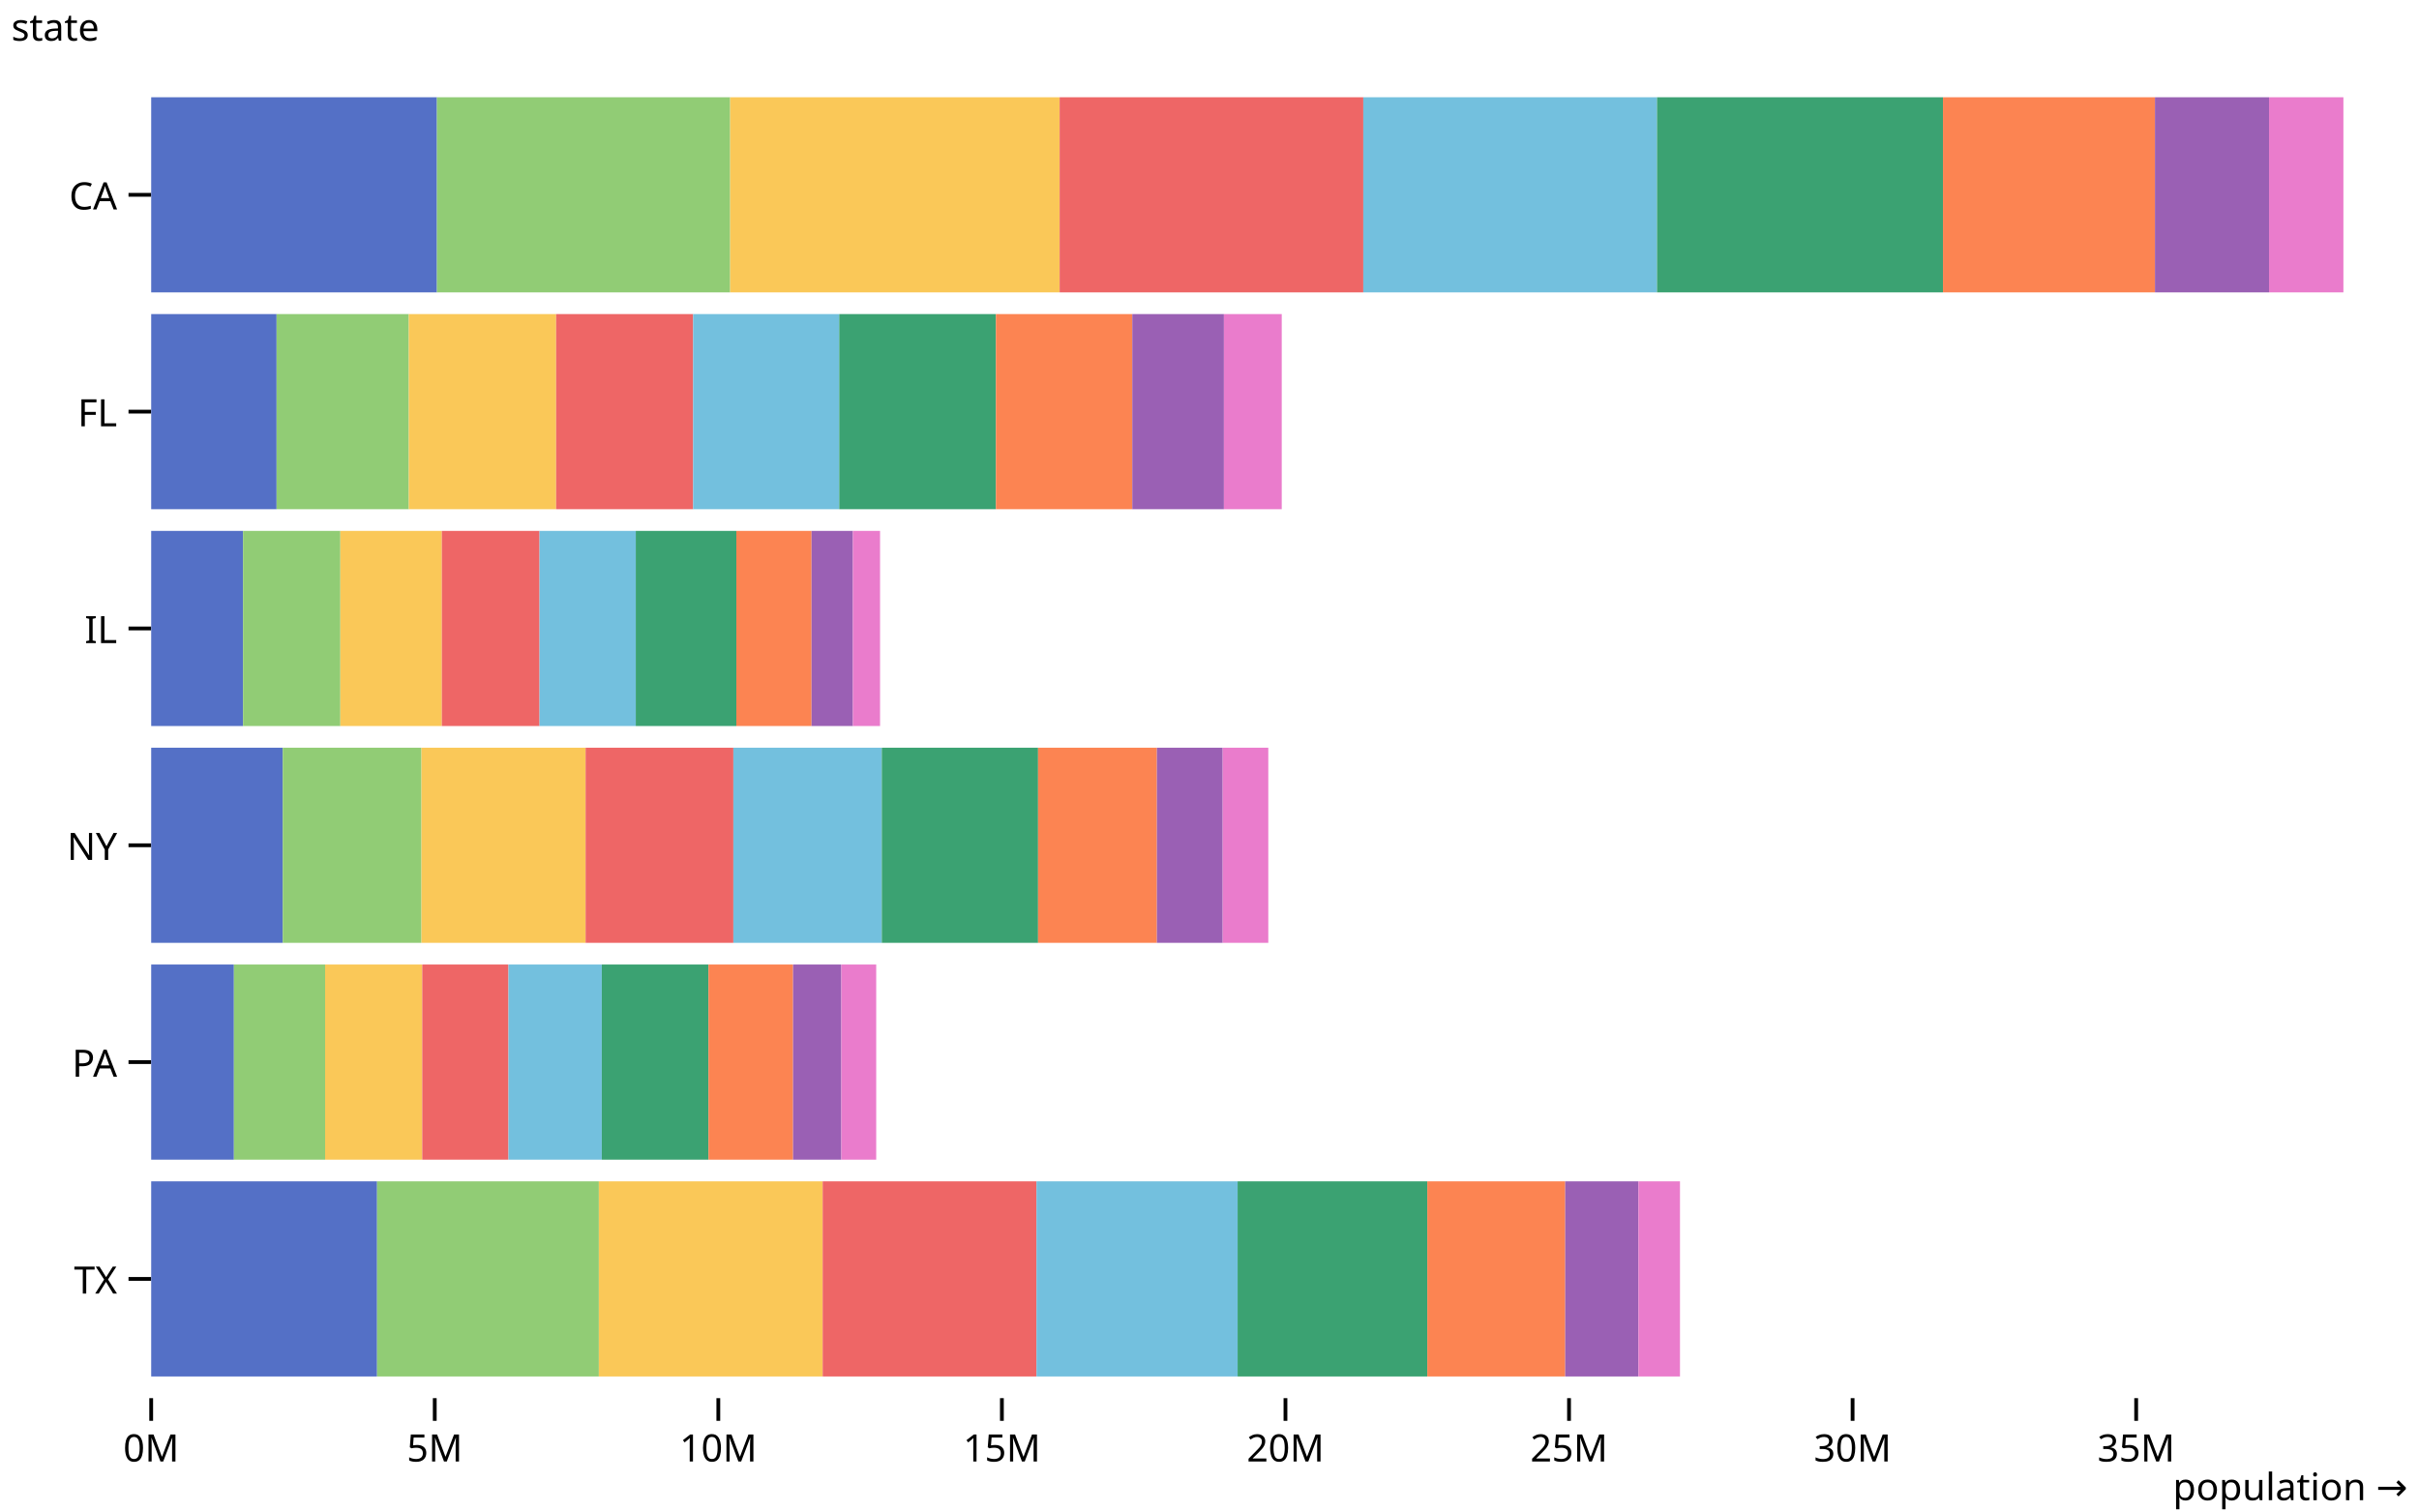
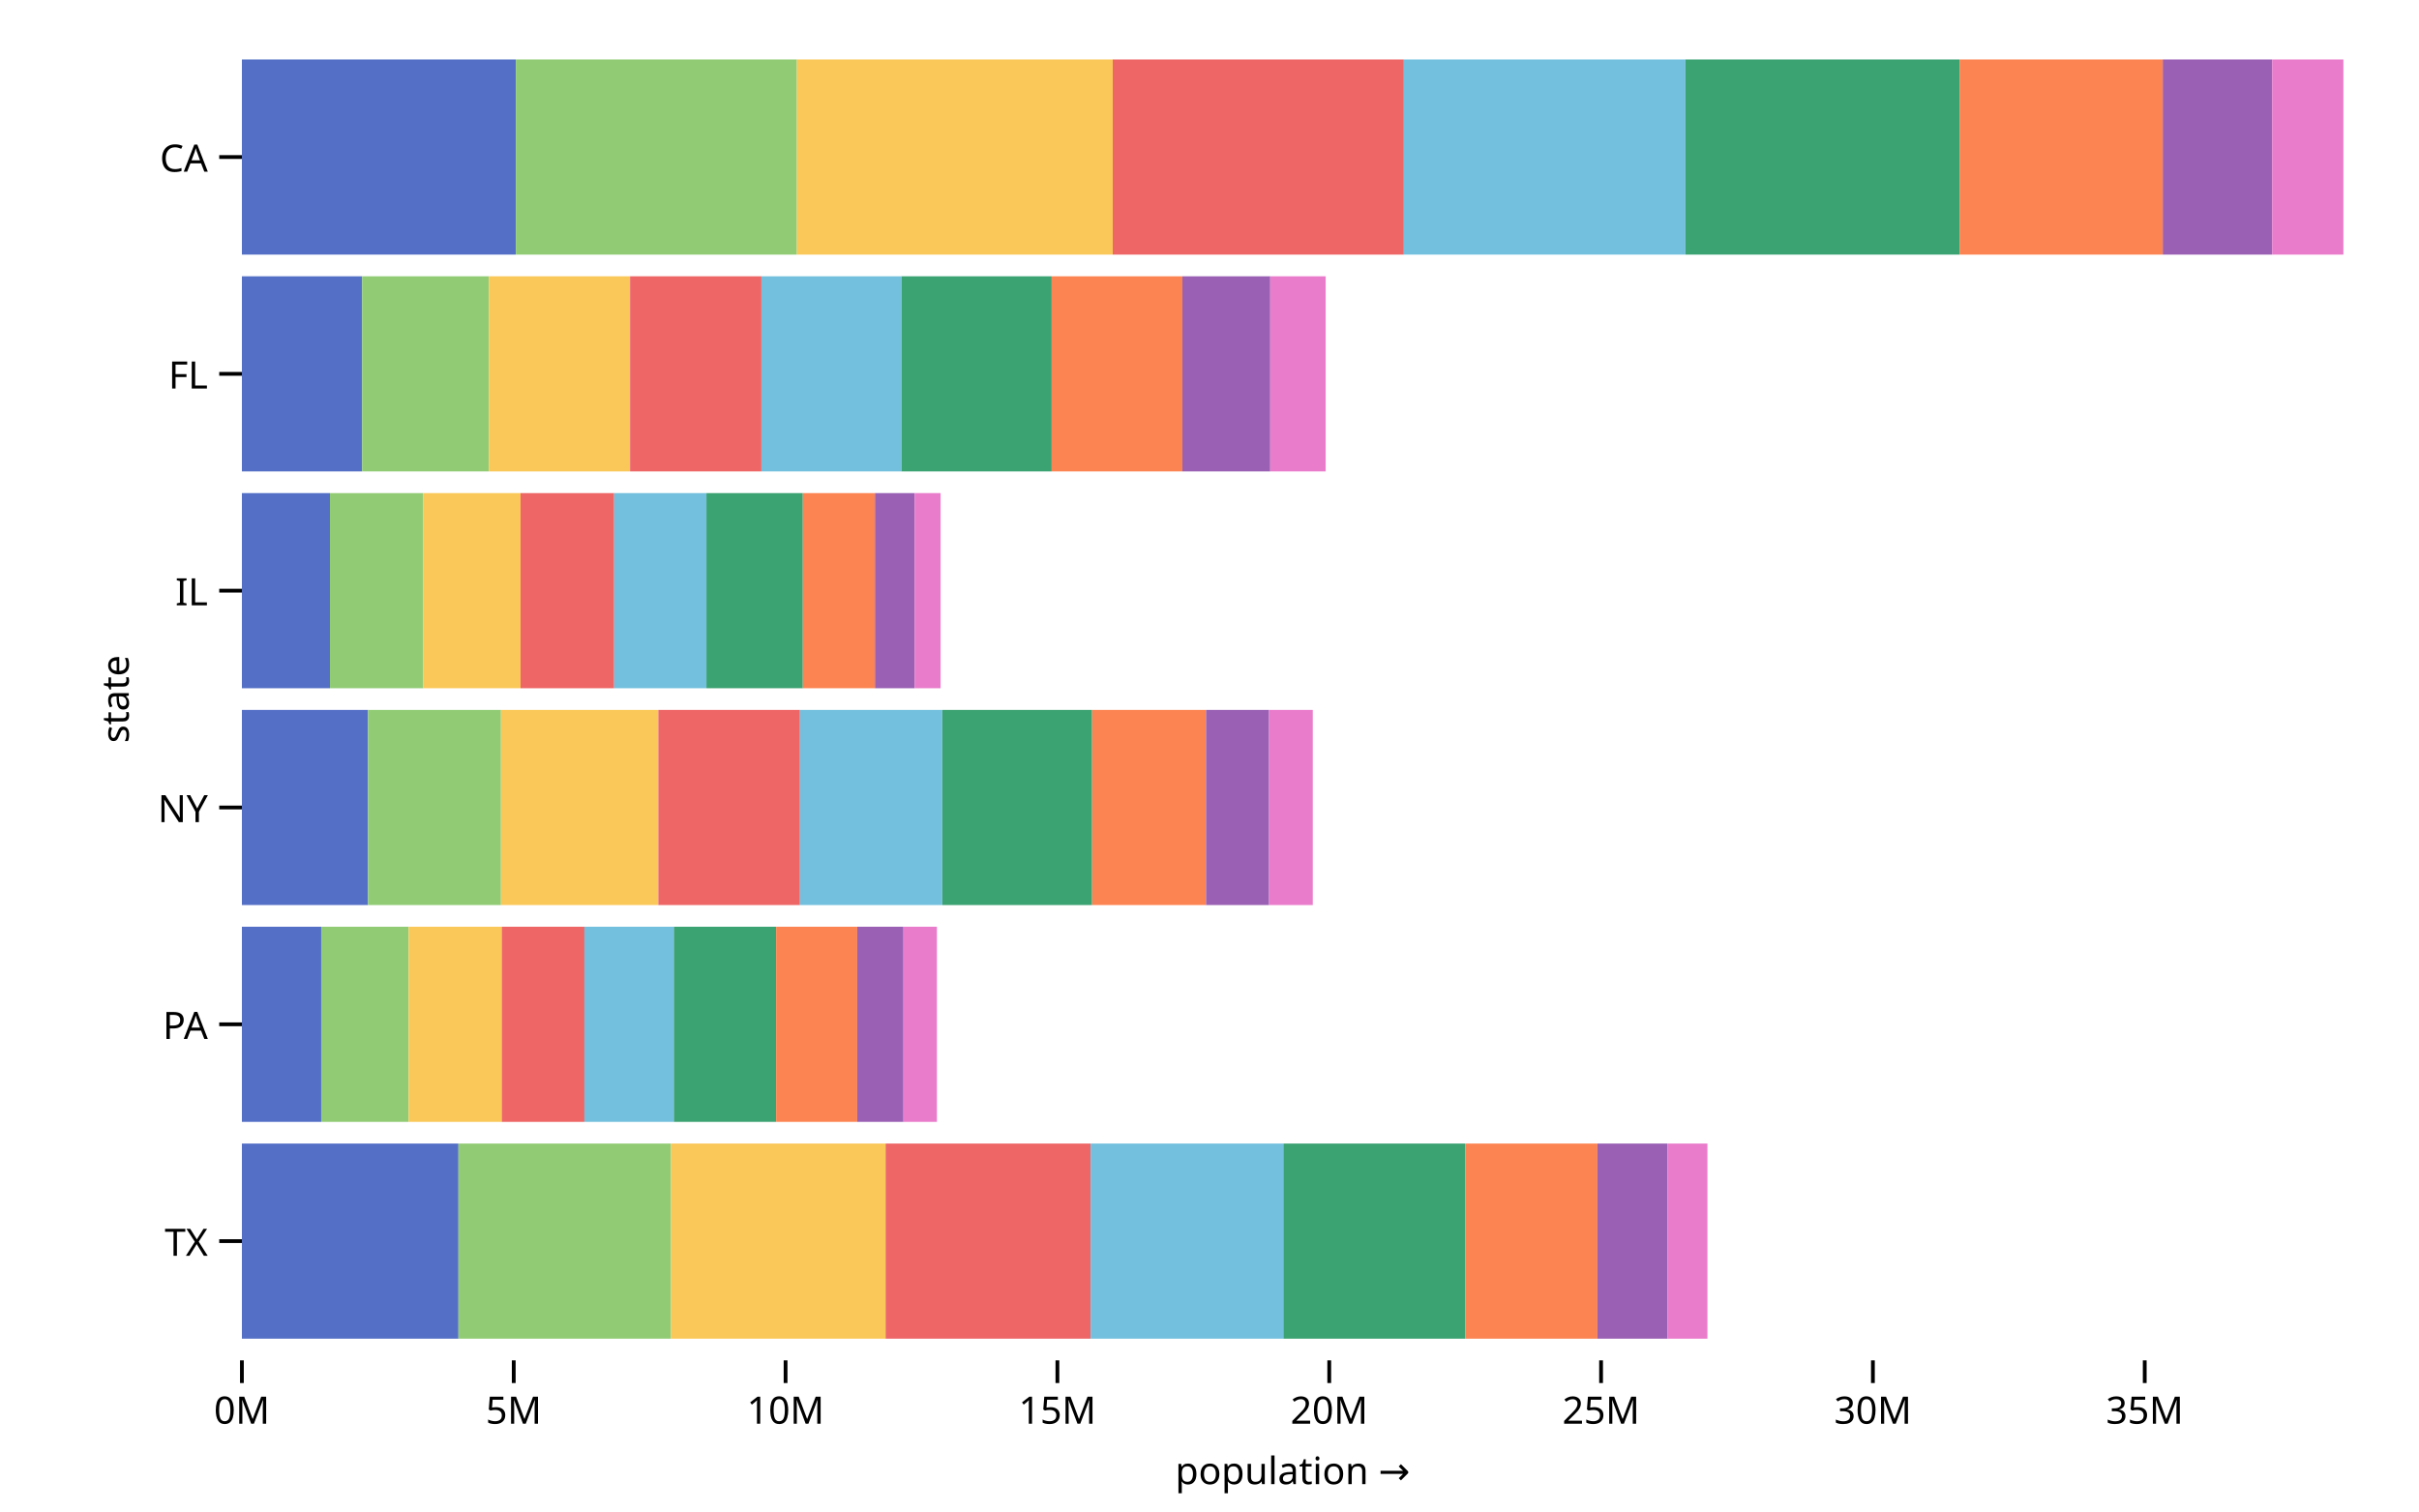
<svg xmlns="http://www.w3.org/2000/svg" width="640" height="400" viewBox="0 0 640 400">
-   <line x1="40" y1="370" x2="40" y2="376" stroke="currentColor" stroke-width="1" />
-   <line x1="115.024" y1="370" x2="115.024" y2="376" stroke="currentColor" stroke-width="1" />
-   <line x1="190.048" y1="370" x2="190.048" y2="376" stroke="currentColor" stroke-width="1" />
-   <line x1="265.073" y1="370" x2="265.073" y2="376" stroke="currentColor" stroke-width="1" />
-   <line x1="340.097" y1="370" x2="340.097" y2="376" stroke="currentColor" stroke-width="1" />
-   <line x1="415.121" y1="370" x2="415.121" y2="376" stroke="currentColor" stroke-width="1" />
-   <line x1="490.145" y1="370" x2="490.145" y2="376" stroke="currentColor" stroke-width="1" />
-   <line x1="565.169" y1="370" x2="565.169" y2="376" stroke="currentColor" stroke-width="1" />
-   <text x="40" y="379" font-family="system-ui, sans-serif" font-size="10" text-anchor="middle" dominant-baseline="text-before-edge" fill="currentColor">0M</text>
-   <text x="115.024" y="379" font-family="system-ui, sans-serif" font-size="10" text-anchor="middle" dominant-baseline="text-before-edge" fill="currentColor">5M</text>
-   <text x="190.048" y="379" font-family="system-ui, sans-serif" font-size="10" text-anchor="middle" dominant-baseline="text-before-edge" fill="currentColor">10M</text>
-   <text x="265.073" y="379" font-family="system-ui, sans-serif" font-size="10" text-anchor="middle" dominant-baseline="text-before-edge" fill="currentColor">15M</text>
-   <text x="340.097" y="379" font-family="system-ui, sans-serif" font-size="10" text-anchor="middle" dominant-baseline="text-before-edge" fill="currentColor">20M</text>
-   <text x="415.121" y="379" font-family="system-ui, sans-serif" font-size="10" text-anchor="middle" dominant-baseline="text-before-edge" fill="currentColor">25M</text>
-   <text x="490.145" y="379" font-family="system-ui, sans-serif" font-size="10" text-anchor="middle" dominant-baseline="text-before-edge" fill="currentColor">30M</text>
-   <text x="565.169" y="379" font-family="system-ui, sans-serif" font-size="10" text-anchor="middle" dominant-baseline="text-before-edge" fill="currentColor">35M</text>
-   <text x="637" y="397" font-family="system-ui, sans-serif" font-size="10" text-anchor="end" fill="currentColor">population →</text>
-   <line x1="40" y1="51.557" x2="34" y2="51.557" stroke="currentColor" stroke-width="1" />
-   <line x1="40" y1="108.934" x2="34" y2="108.934" stroke="currentColor" stroke-width="1" />
-   <line x1="40" y1="166.311" x2="34" y2="166.311" stroke="currentColor" stroke-width="1" />
-   <line x1="40" y1="223.689" x2="34" y2="223.689" stroke="currentColor" stroke-width="1" />
-   <line x1="40" y1="281.066" x2="34" y2="281.066" stroke="currentColor" stroke-width="1" />
-   <line x1="40" y1="338.443" x2="34" y2="338.443" stroke="currentColor" stroke-width="1" />
-   <text x="31" y="51.557" font-family="system-ui, sans-serif" font-size="10" text-anchor="end" dominant-baseline="central" fill="currentColor">CA</text>
-   <text x="31" y="108.934" font-family="system-ui, sans-serif" font-size="10" text-anchor="end" dominant-baseline="central" fill="currentColor">FL</text>
-   <text x="31" y="166.311" font-family="system-ui, sans-serif" font-size="10" text-anchor="end" dominant-baseline="central" fill="currentColor">IL</text>
-   <text x="31" y="223.689" font-family="system-ui, sans-serif" font-size="10" text-anchor="end" dominant-baseline="central" fill="currentColor">NY</text>
-   <text x="31" y="281.066" font-family="system-ui, sans-serif" font-size="10" text-anchor="end" dominant-baseline="central" fill="currentColor">PA</text>
-   <text x="31" y="338.443" font-family="system-ui, sans-serif" font-size="10" text-anchor="end" dominant-baseline="central" fill="currentColor">TX</text>
-   <text x="3" y="3" font-family="system-ui, sans-serif" font-size="10" text-anchor="start" dominant-baseline="text-before-edge" fill="currentColor">state</text>
-   <rect x="40" y="25.738" width="75.601" height="51.639" fill="#5470c6" />
-   <rect x="115.601" y="25.738" width="77.58" height="51.639" fill="#91cc75" />
-   <rect x="193.181" y="25.738" width="87.17" height="51.639" fill="#fac858" />
-   <rect x="280.351" y="25.738" width="80.338" height="51.639" fill="#ee6666" />
-   <rect x="360.688" y="25.738" width="77.714" height="51.639" fill="#73c0de" />
-   <rect x="438.402" y="25.738" width="75.656" height="51.639" fill="#3ba272" />
-   <rect x="514.058" y="25.738" width="56.08" height="51.639" fill="#fc8452" />
-   <rect x="570.138" y="25.738" width="30.185" height="51.639" fill="#9a60b4" />
-   <rect x="600.323" y="25.738" width="19.677" height="51.639" fill="#ea7ccc" />
-   <rect x="40" y="312.623" width="59.766" height="51.639" fill="#5470c6" />
-   <rect x="99.766" y="312.623" width="58.677" height="51.639" fill="#91cc75" />
-   <rect x="158.442" y="312.623" width="59.216" height="51.639" fill="#fac858" />
-   <rect x="217.658" y="312.623" width="56.576" height="51.639" fill="#ee6666" />
-   <rect x="274.234" y="312.623" width="53.203" height="51.639" fill="#73c0de" />
-   <rect x="327.438" y="312.623" width="50.19" height="51.639" fill="#3ba272" />
-   <rect x="377.628" y="312.623" width="36.484" height="51.639" fill="#fc8452" />
-   <rect x="414.112" y="312.623" width="19.379" height="51.639" fill="#9a60b4" />
-   <rect x="433.491" y="312.623" width="10.986" height="51.639" fill="#ea7ccc" />
-   <rect x="40" y="83.115" width="33.176" height="51.639" fill="#5470c6" />
-   <rect x="73.176" y="83.115" width="34.978" height="51.639" fill="#91cc75" />
-   <rect x="108.154" y="83.115" width="38.98" height="51.639" fill="#fac858" />
-   <rect x="147.134" y="83.115" width="36.254" height="51.639" fill="#ee6666" />
-   <rect x="183.388" y="83.115" width="38.646" height="51.639" fill="#73c0de" />
-   <rect x="222.034" y="83.115" width="41.458" height="51.639" fill="#3ba272" />
-   <rect x="263.492" y="83.115" width="36.082" height="51.639" fill="#fc8452" />
-   <rect x="299.574" y="83.115" width="24.241" height="51.639" fill="#9a60b4" />
-   <rect x="323.815" y="83.115" width="15.298" height="51.639" fill="#ea7ccc" />
-   <rect x="40" y="197.869" width="34.81" height="51.639" fill="#5470c6" />
-   <rect x="74.81" y="197.869" width="36.696" height="51.639" fill="#91cc75" />
-   <rect x="111.506" y="197.869" width="43.428" height="51.639" fill="#fac858" />
-   <rect x="154.934" y="197.869" width="39.093" height="51.639" fill="#ee6666" />
-   <rect x="194.027" y="197.869" width="39.273" height="51.639" fill="#73c0de" />
-   <rect x="233.3" y="197.869" width="41.348" height="51.639" fill="#3ba272" />
-   <rect x="274.647" y="197.869" width="31.438" height="51.639" fill="#fc8452" />
-   <rect x="306.085" y="197.869" width="17.406" height="51.639" fill="#9a60b4" />
-   <rect x="323.492" y="197.869" width="12.065" height="51.639" fill="#ea7ccc" />
-   <rect x="40" y="140.492" width="24.303" height="51.639" fill="#5470c6" />
-   <rect x="64.303" y="140.492" width="25.748" height="51.639" fill="#91cc75" />
-   <rect x="90.051" y="140.492" width="26.855" height="51.639" fill="#fac858" />
-   <rect x="116.906" y="140.492" width="25.838" height="51.639" fill="#ee6666" />
-   <rect x="142.743" y="140.492" width="25.464" height="51.639" fill="#73c0de" />
-   <rect x="168.208" y="140.492" width="26.609" height="51.639" fill="#3ba272" />
-   <rect x="194.817" y="140.492" width="19.898" height="51.639" fill="#fc8452" />
-   <rect x="214.715" y="140.492" width="10.936" height="51.639" fill="#9a60b4" />
-   <rect x="225.651" y="140.492" width="7.187" height="51.639" fill="#ea7ccc" />
-   <rect x="40" y="255.246" width="21.891" height="51.639" fill="#5470c6" />
-   <rect x="61.891" y="255.246" width="24.128" height="51.639" fill="#91cc75" />
-   <rect x="86.019" y="255.246" width="25.695" height="51.639" fill="#fac858" />
-   <rect x="111.714" y="255.246" width="22.813" height="51.639" fill="#ee6666" />
-   <rect x="134.528" y="255.246" width="24.687" height="51.639" fill="#73c0de" />
-   <rect x="159.215" y="255.246" width="28.23" height="51.639" fill="#3ba272" />
-   <rect x="187.445" y="255.246" width="22.38" height="51.639" fill="#fc8452" />
-   <rect x="209.825" y="255.246" width="12.768" height="51.639" fill="#9a60b4" />
-   <rect x="222.592" y="255.246" width="9.229" height="51.639" fill="#ea7ccc" />
+   <line x1="64" y1="360" x2="64" y2="366" stroke="currentColor" stroke-width="1" />
+   <line x1="135.92" y1="360" x2="135.92" y2="366" stroke="currentColor" stroke-width="1" />
+   <line x1="207.839" y1="360" x2="207.839" y2="366" stroke="currentColor" stroke-width="1" />
+   <line x1="279.759" y1="360" x2="279.759" y2="366" stroke="currentColor" stroke-width="1" />
+   <line x1="351.679" y1="360" x2="351.679" y2="366" stroke="currentColor" stroke-width="1" />
+   <line x1="423.599" y1="360" x2="423.599" y2="366" stroke="currentColor" stroke-width="1" />
+   <line x1="495.518" y1="360" x2="495.518" y2="366" stroke="currentColor" stroke-width="1" />
+   <line x1="567.438" y1="360" x2="567.438" y2="366" stroke="currentColor" stroke-width="1" />
+   <text x="64" y="369" font-family="system-ui, sans-serif" font-size="10" text-anchor="middle" dominant-baseline="text-before-edge" fill="currentColor">0M</text>
+   <text x="135.92" y="369" font-family="system-ui, sans-serif" font-size="10" text-anchor="middle" dominant-baseline="text-before-edge" fill="currentColor">5M</text>
+   <text x="207.839" y="369" font-family="system-ui, sans-serif" font-size="10" text-anchor="middle" dominant-baseline="text-before-edge" fill="currentColor">10M</text>
+   <text x="279.759" y="369" font-family="system-ui, sans-serif" font-size="10" text-anchor="middle" dominant-baseline="text-before-edge" fill="currentColor">15M</text>
+   <text x="351.679" y="369" font-family="system-ui, sans-serif" font-size="10" text-anchor="middle" dominant-baseline="text-before-edge" fill="currentColor">20M</text>
+   <text x="423.599" y="369" font-family="system-ui, sans-serif" font-size="10" text-anchor="middle" dominant-baseline="text-before-edge" fill="currentColor">25M</text>
+   <text x="495.518" y="369" font-family="system-ui, sans-serif" font-size="10" text-anchor="middle" dominant-baseline="text-before-edge" fill="currentColor">30M</text>
+   <text x="567.438" y="369" font-family="system-ui, sans-serif" font-size="10" text-anchor="middle" dominant-baseline="text-before-edge" fill="currentColor">35M</text>
+   <text x="342" y="385" font-family="system-ui, sans-serif" font-size="10" text-anchor="middle" dominant-baseline="text-before-edge" fill="currentColor">population →</text>
+   <line x1="64" y1="41.557" x2="58" y2="41.557" stroke="currentColor" stroke-width="1" />
+   <line x1="64" y1="98.934" x2="58" y2="98.934" stroke="currentColor" stroke-width="1" />
+   <line x1="64" y1="156.311" x2="58" y2="156.311" stroke="currentColor" stroke-width="1" />
+   <line x1="64" y1="213.689" x2="58" y2="213.689" stroke="currentColor" stroke-width="1" />
+   <line x1="64" y1="271.066" x2="58" y2="271.066" stroke="currentColor" stroke-width="1" />
+   <line x1="64" y1="328.443" x2="58" y2="328.443" stroke="currentColor" stroke-width="1" />
+   <text x="55" y="41.557" font-family="system-ui, sans-serif" font-size="10" text-anchor="end" dominant-baseline="central" fill="currentColor">CA</text>
+   <text x="55" y="98.934" font-family="system-ui, sans-serif" font-size="10" text-anchor="end" dominant-baseline="central" fill="currentColor">FL</text>
+   <text x="55" y="156.311" font-family="system-ui, sans-serif" font-size="10" text-anchor="end" dominant-baseline="central" fill="currentColor">IL</text>
+   <text x="55" y="213.689" font-family="system-ui, sans-serif" font-size="10" text-anchor="end" dominant-baseline="central" fill="currentColor">NY</text>
+   <text x="55" y="271.066" font-family="system-ui, sans-serif" font-size="10" text-anchor="end" dominant-baseline="central" fill="currentColor">PA</text>
+   <text x="55" y="328.443" font-family="system-ui, sans-serif" font-size="10" text-anchor="end" dominant-baseline="central" fill="currentColor">TX</text>
+   <text x="37" y="185" transform="rotate(-90,37,185)" font-family="system-ui, sans-serif" font-size="10" text-anchor="middle" dominant-baseline="text-after-edge" fill="currentColor">state</text>
+   <rect x="64" y="15.738" width="72.473" height="51.639" fill="#5470c6" />
+   <rect x="136.473" y="15.738" width="74.37" height="51.639" fill="#91cc75" />
+   <rect x="210.842" y="15.738" width="83.563" height="51.639" fill="#fac858" />
+   <rect x="294.405" y="15.738" width="77.013" height="51.639" fill="#ee6666" />
+   <rect x="371.419" y="15.738" width="74.498" height="51.639" fill="#73c0de" />
+   <rect x="445.917" y="15.738" width="72.525" height="51.639" fill="#3ba272" />
+   <rect x="518.442" y="15.738" width="53.759" height="51.639" fill="#fc8452" />
+   <rect x="572.201" y="15.738" width="28.936" height="51.639" fill="#9a60b4" />
+   <rect x="601.137" y="15.738" width="18.863" height="51.639" fill="#ea7ccc" />
+   <rect x="64" y="302.623" width="57.293" height="51.639" fill="#5470c6" />
+   <rect x="121.293" y="302.623" width="56.249" height="51.639" fill="#91cc75" />
+   <rect x="177.541" y="302.623" width="56.765" height="51.639" fill="#fac858" />
+   <rect x="234.307" y="302.623" width="54.235" height="51.639" fill="#ee6666" />
+   <rect x="288.542" y="302.623" width="51.002" height="51.639" fill="#73c0de" />
+   <rect x="339.544" y="302.623" width="48.113" height="51.639" fill="#3ba272" />
+   <rect x="387.657" y="302.623" width="34.974" height="51.639" fill="#fc8452" />
+   <rect x="422.632" y="302.623" width="18.577" height="51.639" fill="#9a60b4" />
+   <rect x="441.208" y="302.623" width="10.532" height="51.639" fill="#ea7ccc" />
+   <rect x="64" y="73.115" width="31.803" height="51.639" fill="#5470c6" />
+   <rect x="95.803" y="73.115" width="33.53" height="51.639" fill="#91cc75" />
+   <rect x="129.334" y="73.115" width="37.367" height="51.639" fill="#fac858" />
+   <rect x="166.701" y="73.115" width="34.754" height="51.639" fill="#ee6666" />
+   <rect x="201.455" y="73.115" width="37.047" height="51.639" fill="#73c0de" />
+   <rect x="238.502" y="73.115" width="39.743" height="51.639" fill="#3ba272" />
+   <rect x="278.244" y="73.115" width="34.588" height="51.639" fill="#fc8452" />
+   <rect x="312.833" y="73.115" width="23.238" height="51.639" fill="#9a60b4" />
+   <rect x="336.071" y="73.115" width="14.665" height="51.639" fill="#ea7ccc" />
+   <rect x="64" y="187.869" width="33.37" height="51.639" fill="#5470c6" />
+   <rect x="97.37" y="187.869" width="35.177" height="51.639" fill="#91cc75" />
+   <rect x="132.547" y="187.869" width="41.631" height="51.639" fill="#fac858" />
+   <rect x="174.178" y="187.869" width="37.475" height="51.639" fill="#ee6666" />
+   <rect x="211.653" y="187.869" width="37.647" height="51.639" fill="#73c0de" />
+   <rect x="249.301" y="187.869" width="39.637" height="51.639" fill="#3ba272" />
+   <rect x="288.938" y="187.869" width="30.137" height="51.639" fill="#fc8452" />
+   <rect x="319.075" y="187.869" width="16.686" height="51.639" fill="#9a60b4" />
+   <rect x="335.761" y="187.869" width="11.566" height="51.639" fill="#ea7ccc" />
+   <rect x="64" y="130.492" width="23.297" height="51.639" fill="#5470c6" />
+   <rect x="87.297" y="130.492" width="24.683" height="51.639" fill="#91cc75" />
+   <rect x="111.98" y="130.492" width="25.744" height="51.639" fill="#fac858" />
+   <rect x="137.724" y="130.492" width="24.768" height="51.639" fill="#ee6666" />
+   <rect x="162.492" y="130.492" width="24.411" height="51.639" fill="#73c0de" />
+   <rect x="186.903" y="130.492" width="25.508" height="51.639" fill="#3ba272" />
+   <rect x="212.411" y="130.492" width="19.075" height="51.639" fill="#fc8452" />
+   <rect x="231.485" y="130.492" width="10.483" height="51.639" fill="#9a60b4" />
+   <rect x="241.969" y="130.492" width="6.889" height="51.639" fill="#ea7ccc" />
+   <rect x="64" y="245.246" width="20.985" height="51.639" fill="#5470c6" />
+   <rect x="84.985" y="245.246" width="23.13" height="51.639" fill="#91cc75" />
+   <rect x="108.115" y="245.246" width="24.632" height="51.639" fill="#fac858" />
+   <rect x="132.747" y="245.246" width="21.869" height="51.639" fill="#ee6666" />
+   <rect x="154.616" y="245.246" width="23.666" height="51.639" fill="#73c0de" />
+   <rect x="178.282" y="245.246" width="27.062" height="51.639" fill="#3ba272" />
+   <rect x="205.343" y="245.246" width="21.454" height="51.639" fill="#fc8452" />
+   <rect x="226.798" y="245.246" width="12.239" height="51.639" fill="#9a60b4" />
+   <rect x="239.037" y="245.246" width="8.847" height="51.639" fill="#ea7ccc" />
</svg>
